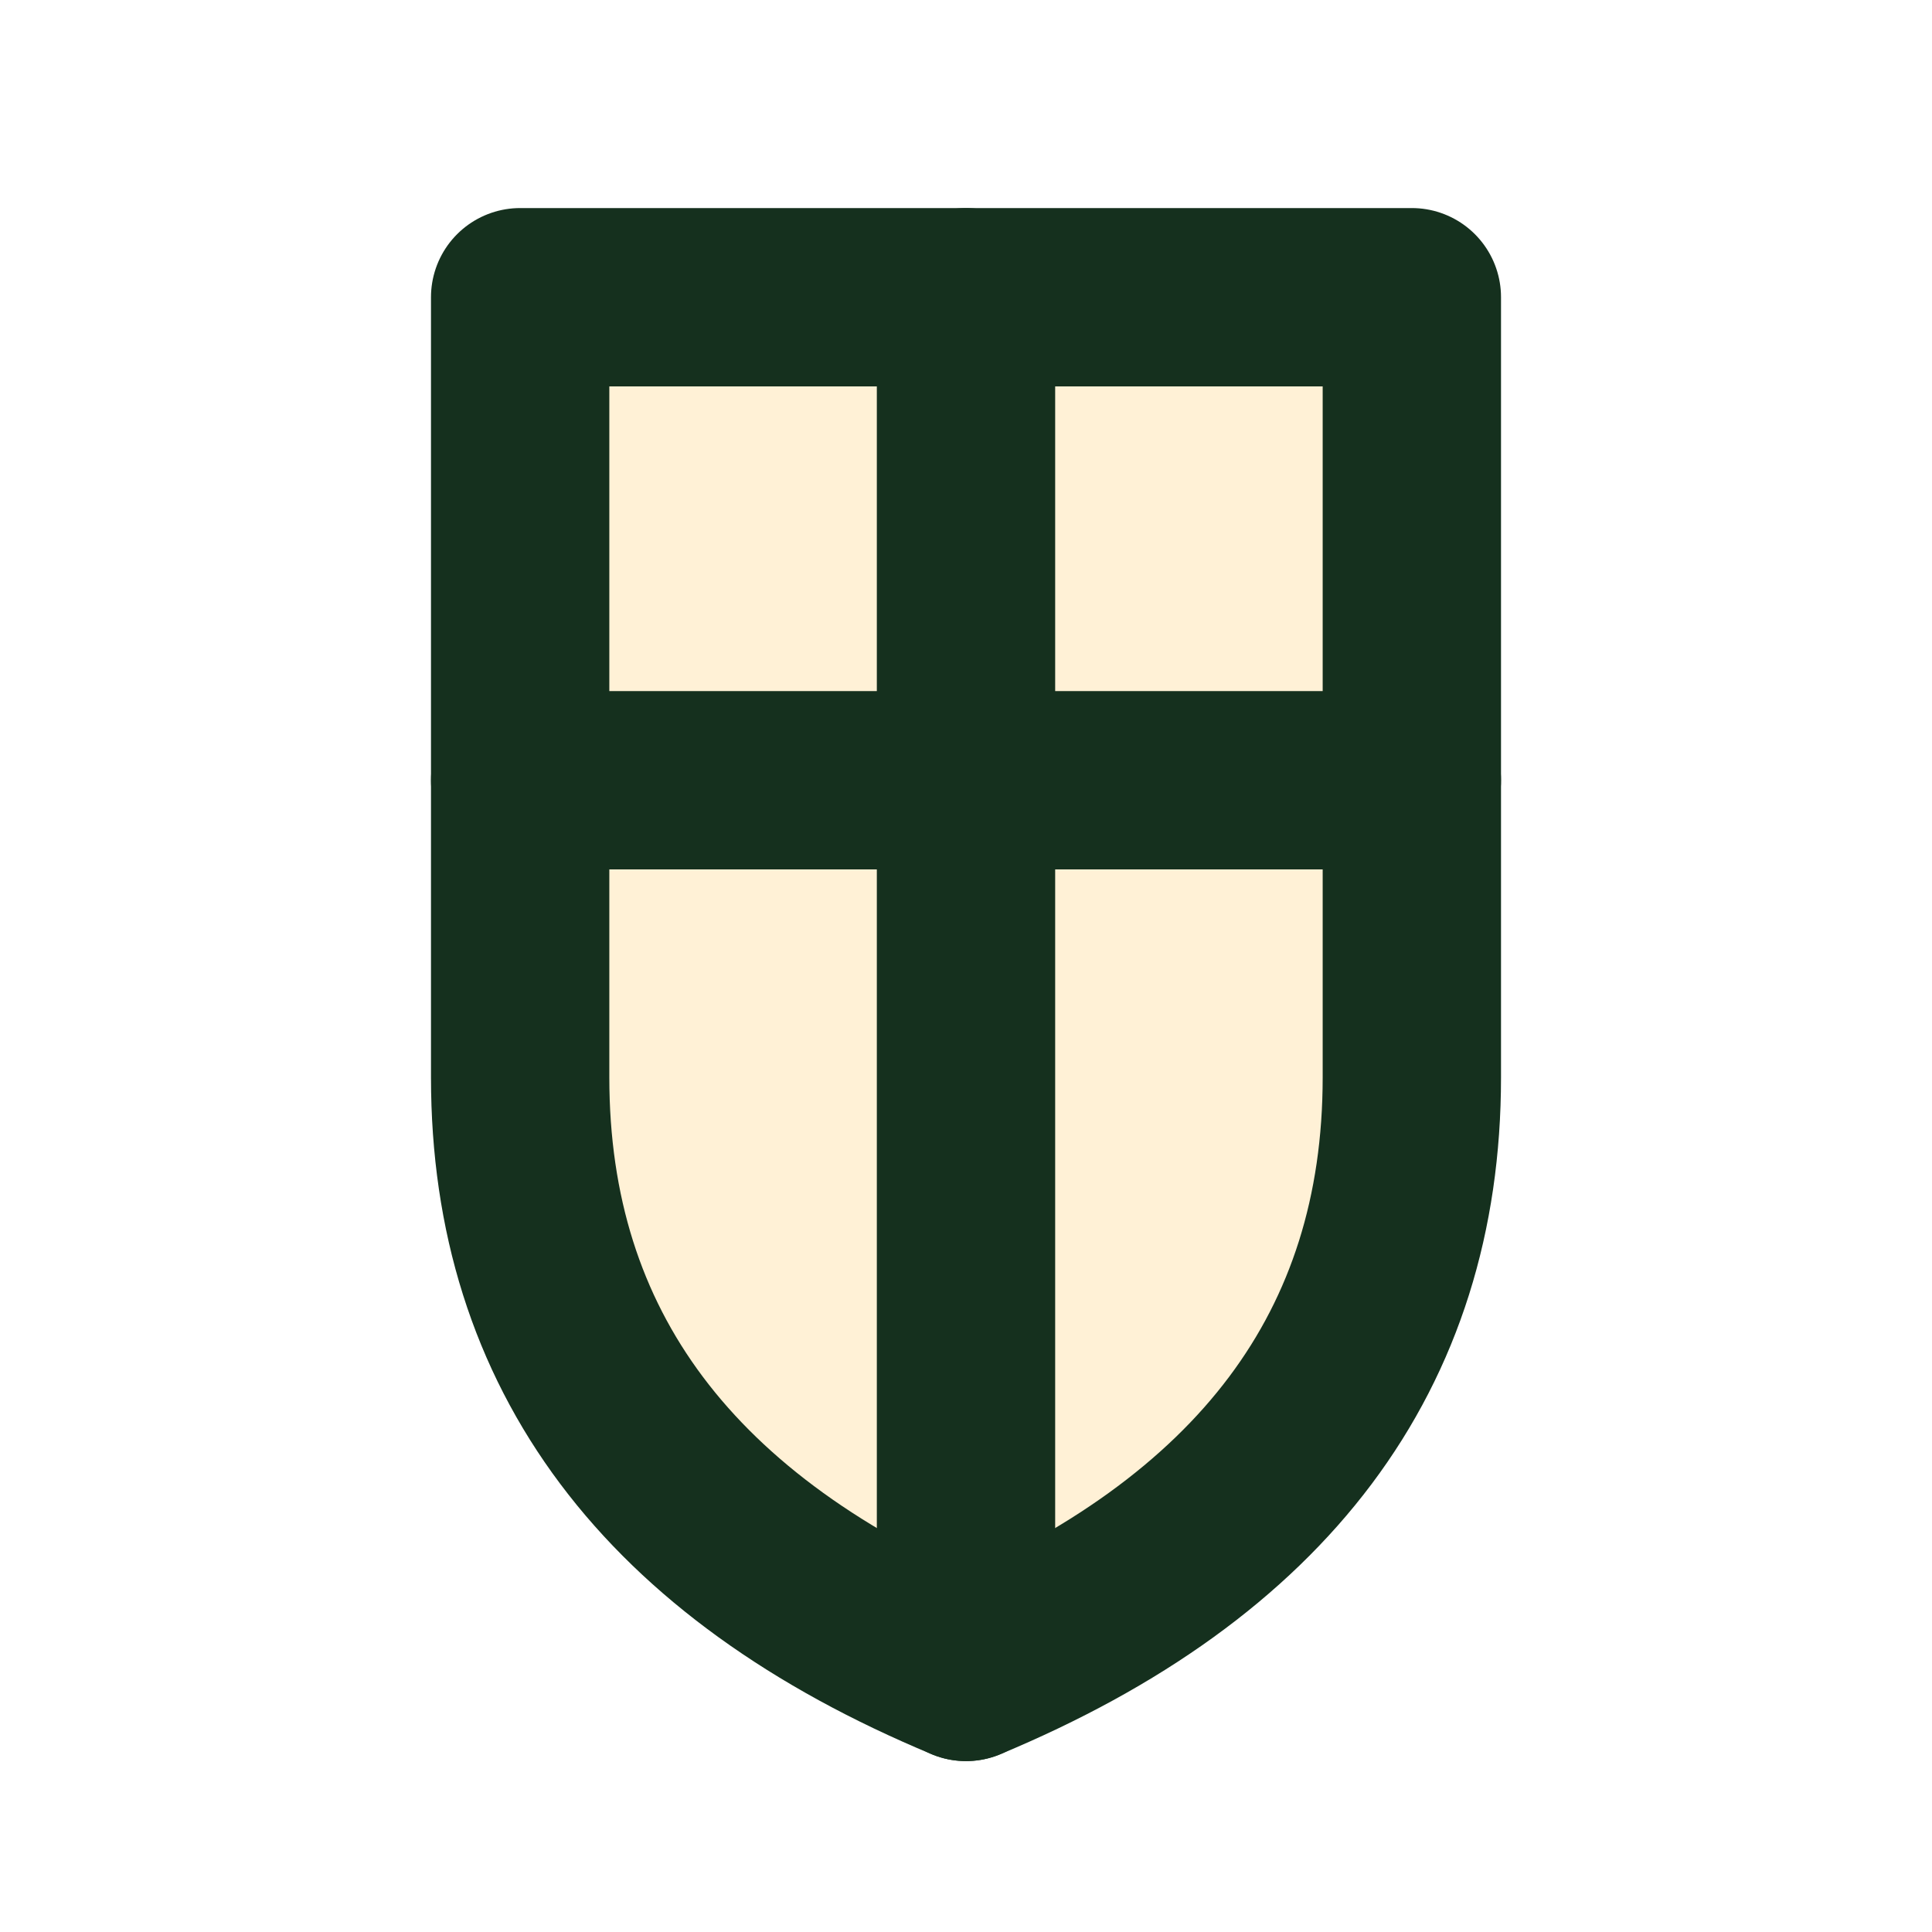
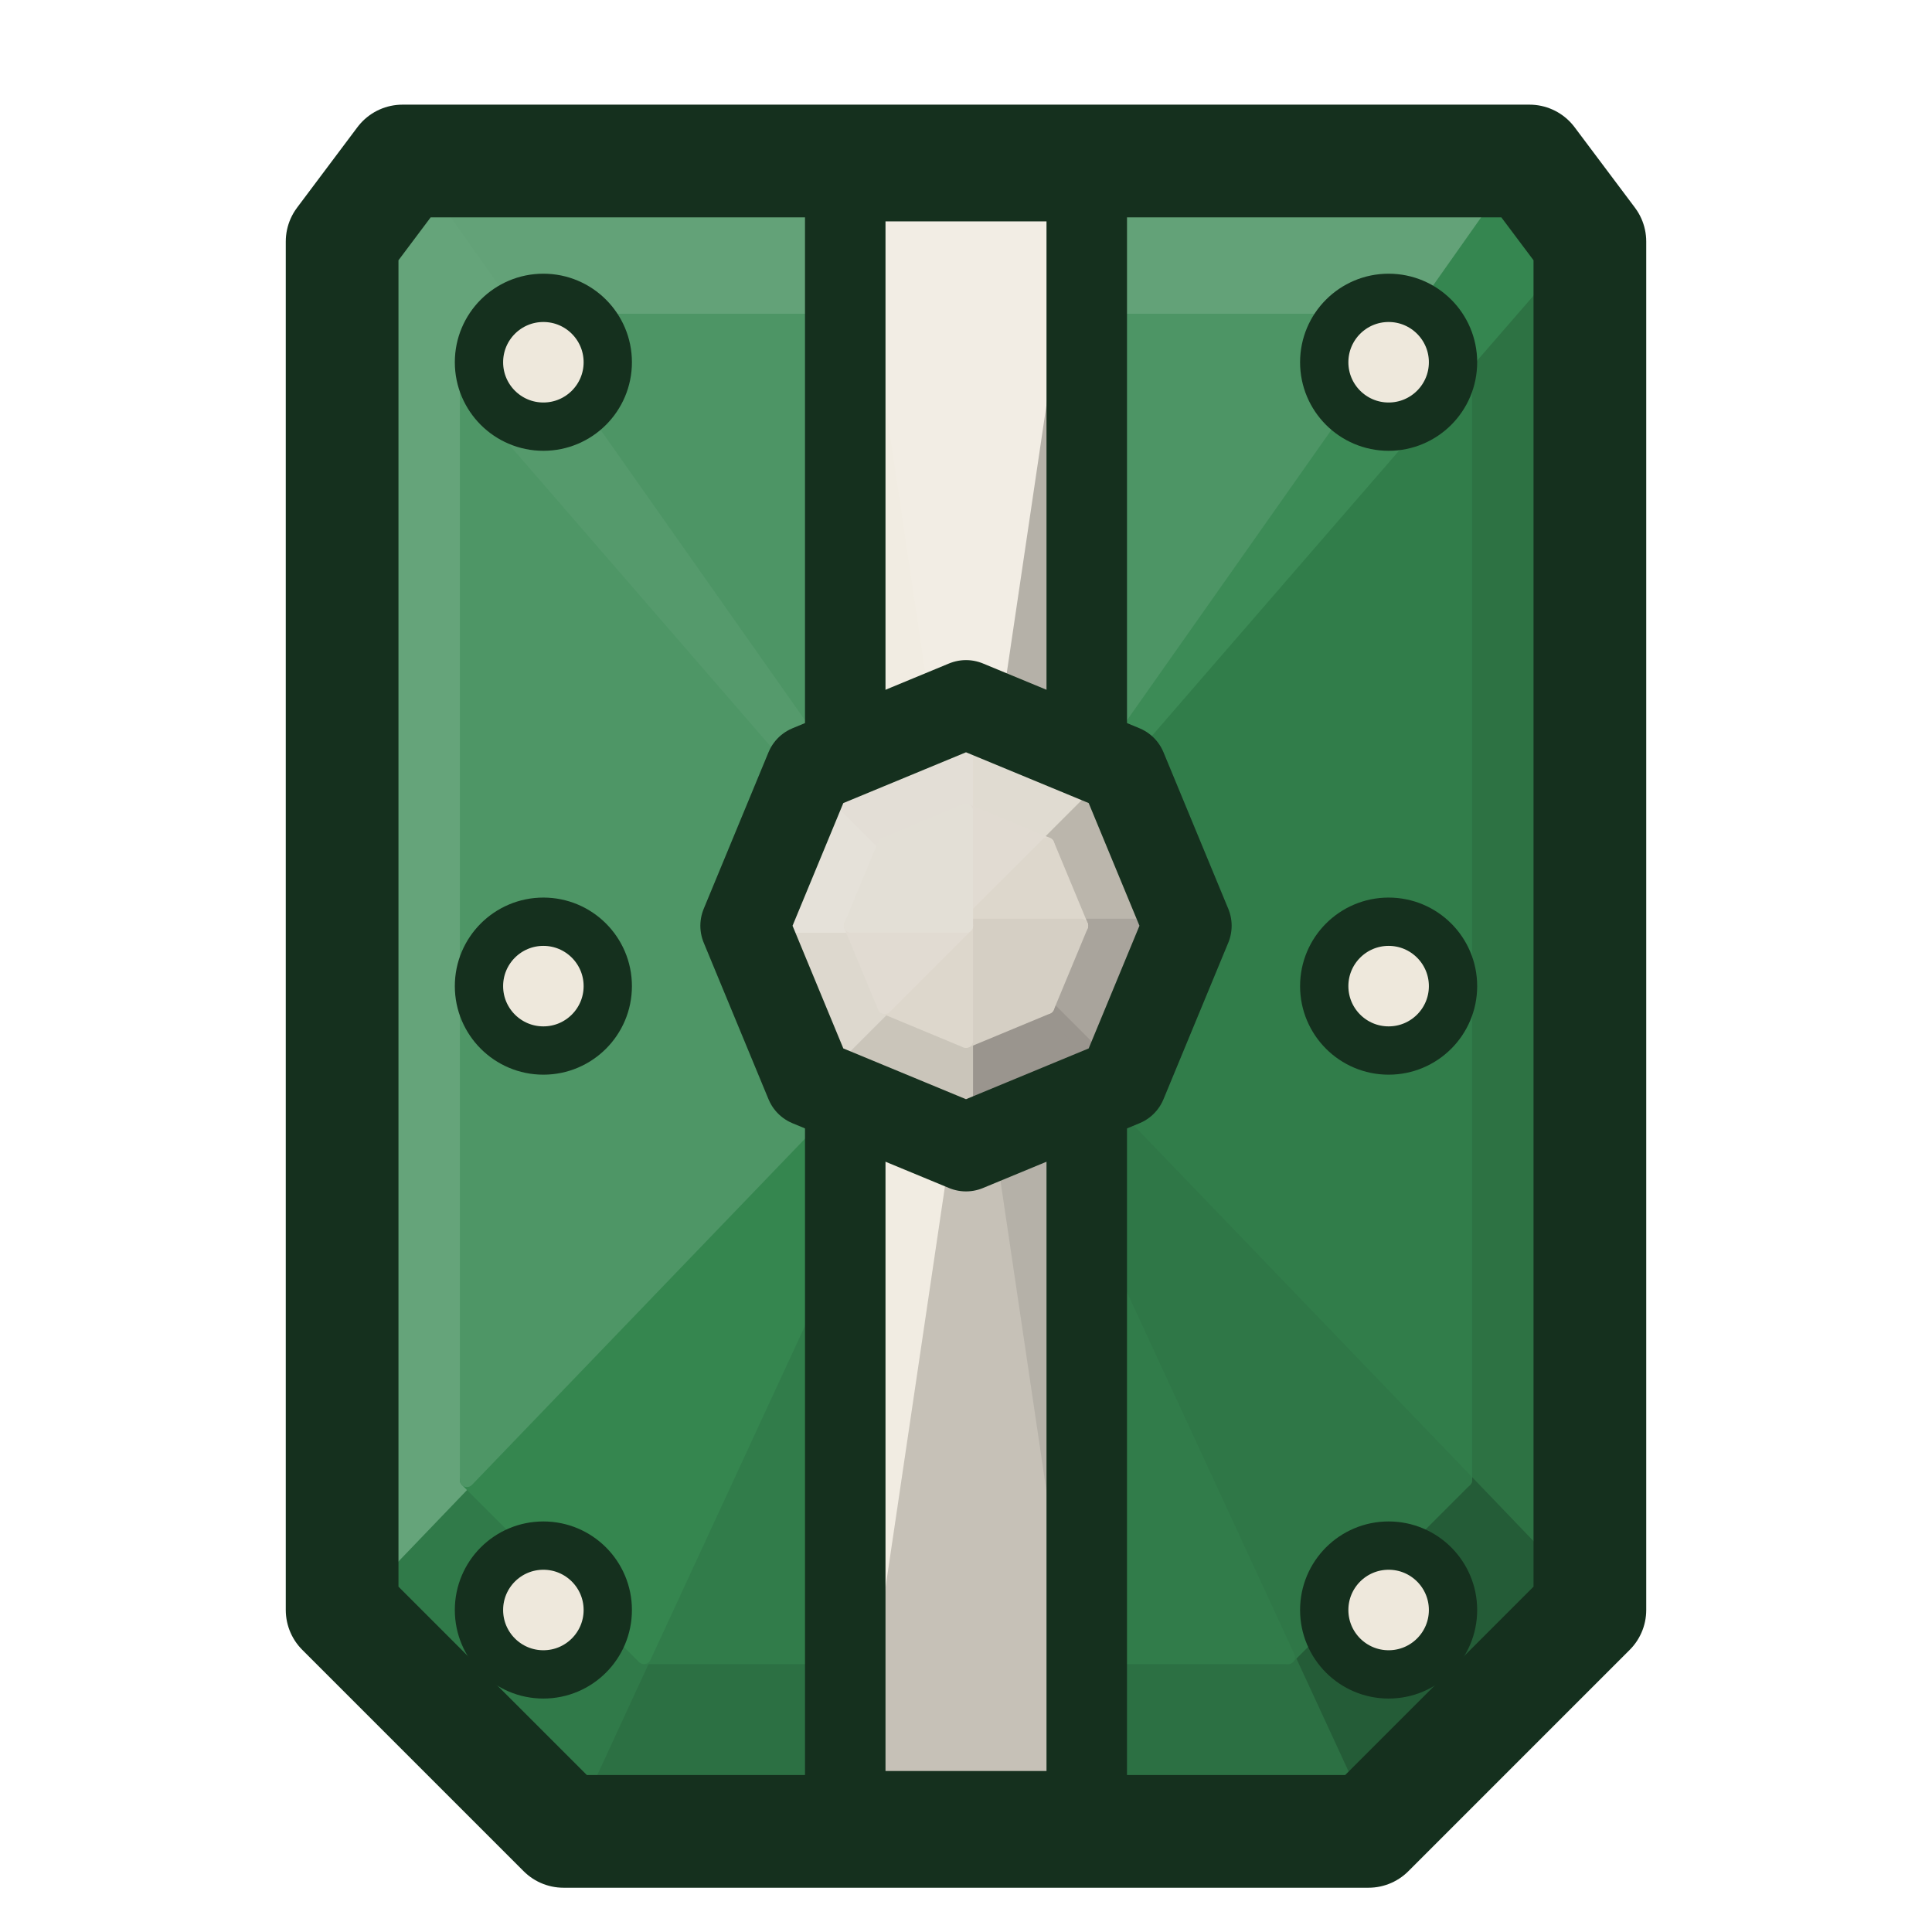
- <svg xmlns="http://www.w3.org/2000/svg" width="24" height="24" viewBox="-1 -1 26 26" fill="none" stroke="#15301E" stroke-width="2.4" stroke-linecap="round" stroke-linejoin="round">
-   <path d="M6 3 L18 3 L18 13.5 Q18 19 12 21.5 Q6 19 6 13.5 Z" fill="#FFF1D6" />
-   <path d="M12 3 L12 21.5" fill="none" />
-   <path d="M6 9.5 L18 9.5" fill="none" />
+ <svg xmlns="http://www.w3.org/2000/svg" width="48" height="48" viewBox="0 0 48 48">
+   <defs>
+     <clipPath id="bouclier_tour-c0">
+       <polygon points="10.00,4.00 38.00,4.00 39.50,6.00 39.50,40.00 34.00,45.50 14.00,45.50 8.50,40.00 8.50,6.00" />
+     </clipPath>
+     <clipPath id="bouclier_tour-c1">
+       <polygon points="21.00,4.50 27.00,4.50 27.00,45.00 21.00,45.00" />
+     </clipPath>
+     <clipPath id="bouclier_tour-c2">
+       <polygon points="24.00,17.50 27.89,19.11 29.50,23.00 27.89,26.89 24.00,28.50 20.11,26.89 18.50,23.00 20.11,19.11" />
+     </clipPath>
+   </defs>
+   <polygon points="10.00,4.00 38.00,4.00 39.50,6.00 39.50,40.00 34.00,45.50 14.00,45.50 8.50,40.00 8.50,6.00" fill="#358750" />
+   <g clip-path="url(#bouclier_tour-c0)">
+     <polygon points="10.00,4.00 38.00,4.00 35.20,7.97 12.80,7.97" fill="#63a278" stroke="#63a278" stroke-width="0.35" stroke-linejoin="round" />
+     <polygon points="38.00,4.00 39.50,6.00 36.40,9.57 35.20,7.97" fill="#358650" stroke="#358650" stroke-width="0.35" stroke-linejoin="round" />
+     <polygon points="39.50,6.00 39.50,40.00 36.40,36.77 36.40,9.57" fill="#2d7243" stroke="#2d7243" stroke-width="0.35" stroke-linejoin="round" />
+     <polygon points="39.50,40.00 34.00,45.50 32.00,41.17 36.40,36.77" fill="#245c37" stroke="#245c37" stroke-width="0.35" stroke-linejoin="round" />
+     <polygon points="34.00,45.50 14.00,45.50 16.00,41.17 32.00,41.17" fill="#2c7043" stroke="#2c7043" stroke-width="0.35" stroke-linejoin="round" />
+     <polygon points="14.00,45.50 8.50,40.00 11.60,36.77 16.00,41.17" fill="#307a49" stroke="#307a49" stroke-width="0.35" stroke-linejoin="round" />
+     <polygon points="8.50,40.00 8.50,6.00 11.60,9.57 11.60,36.77" fill="#65a47a" stroke="#65a47a" stroke-width="0.35" stroke-linejoin="round" />
+     <polygon points="8.50,6.00 10.00,4.00 12.80,7.97 11.60,9.57" fill="#65a47a" stroke="#65a47a" stroke-width="0.35" stroke-linejoin="round" />
+     <polygon points="12.80,7.97 35.20,7.97 24.00,23.88" fill="#4d9565" stroke="#4d9565" stroke-width="0.35" stroke-linejoin="round" />
+     <polygon points="35.20,7.97 36.40,9.57 24.00,23.88" fill="#3c8b56" stroke="#3c8b56" stroke-width="0.35" stroke-linejoin="round" />
+     <polygon points="36.40,9.57 36.40,36.77 24.00,23.88" fill="#317d4a" stroke="#317d4a" stroke-width="0.35" stroke-linejoin="round" />
+     <polygon points="36.40,36.77 32.00,41.17 24.00,23.88" fill="#2f7747" stroke="#2f7747" stroke-width="0.35" stroke-linejoin="round" />
+     <polygon points="32.00,41.17 16.00,41.17 24.00,23.88" fill="#317c4a" stroke="#317c4a" stroke-width="0.35" stroke-linejoin="round" />
+     <polygon points="16.00,41.17 11.60,36.77 24.00,23.88" fill="#35864f" stroke="#35864f" stroke-width="0.35" stroke-linejoin="round" />
+     <polygon points="11.60,36.77 11.60,9.57 24.00,23.88" fill="#4e9666" stroke="#4e9666" stroke-width="0.35" stroke-linejoin="round" />
+     <polygon points="11.60,9.57 12.80,7.97 24.00,23.88" fill="#559a6c" stroke="#559a6c" stroke-width="0.35" stroke-linejoin="round" />
+   </g>
+   <polygon points="10.00,4.00 38.00,4.00 39.50,6.00 39.50,40.00 34.00,45.50 14.00,45.50 8.50,40.00 8.50,6.00" fill="none" stroke="#15301E" stroke-width="2.6" stroke-linejoin="round" />
+   <polygon points="21.00,4.50 27.00,4.50 27.00,45.00 21.00,45.00" fill="#EEE8DC" />
+   <g clip-path="url(#bouclier_tour-c1)">
+     <polygon points="21.00,4.50 27.00,4.50 24.00,24.75" fill="#f2ede4" stroke="#f2ede4" stroke-width="0.35" stroke-linejoin="round" />
+     <polygon points="27.00,4.50 27.00,45.00 24.00,24.75" fill="#b5b1a8" stroke="#b5b1a8" stroke-width="0.35" stroke-linejoin="round" />
+     <polygon points="27.00,45.00 21.00,45.00 24.00,24.75" fill="#c6c1b7" stroke="#c6c1b7" stroke-width="0.35" stroke-linejoin="round" />
+     <polygon points="21.00,45.00 21.00,4.50 24.00,24.75" fill="#f1ece2" stroke="#f1ece2" stroke-width="0.35" stroke-linejoin="round" />
+   </g>
+   <polygon points="21.00,4.50 27.00,4.50 27.00,45.00 21.00,45.00" fill="none" stroke="#15301E" stroke-width="2" stroke-linejoin="round" />
+   <polygon points="24.00,17.50 27.89,19.11 29.50,23.00 27.89,26.89 24.00,28.50 20.11,26.89 18.50,23.00 20.11,19.11" fill="#dbd5ca" />
+   <g clip-path="url(#bouclier_tour-c2)">
+     <polygon points="24.00,17.50 27.89,19.11 26.02,20.98 24.00,20.14" fill="#e0dbd1" stroke="#e0dbd1" stroke-width="0.35" stroke-linejoin="round" />
+     <polygon points="27.89,19.11 29.50,23.00 26.86,23.00 26.02,20.98" fill="#bbb6ac" stroke="#bbb6ac" stroke-width="0.35" stroke-linejoin="round" />
+     <polygon points="29.50,23.00 27.89,26.89 26.02,25.02 26.86,23.00" fill="#a9a49c" stroke="#a9a49c" stroke-width="0.35" stroke-linejoin="round" />
+     <polygon points="27.89,26.89 24.00,28.50 24.00,25.86 26.02,25.02" fill="#9a958e" stroke="#9a958e" stroke-width="0.35" stroke-linejoin="round" />
+     <polygon points="24.00,28.50 20.11,26.89 21.98,25.02 24.00,25.86" fill="#cac5ba" stroke="#cac5ba" stroke-width="0.35" stroke-linejoin="round" />
+     <polygon points="20.11,26.89 18.50,23.00 21.14,23.00 21.98,25.02" fill="#ddd8ce" stroke="#ddd8ce" stroke-width="0.35" stroke-linejoin="round" />
+     <polygon points="18.50,23.00 20.11,19.11 21.98,20.98 21.14,23.00" fill="#e5e1d9" stroke="#e5e1d9" stroke-width="0.35" stroke-linejoin="round" />
+     <polygon points="20.11,19.11 24.00,17.50 24.00,20.14 21.98,20.98" fill="#e3ded6" stroke="#e3ded6" stroke-width="0.35" stroke-linejoin="round" />
+     <polygon points="24.00,20.14 26.02,20.98 24.00,23.00" fill="#e1dbd2" stroke="#e1dbd2" stroke-width="0.35" stroke-linejoin="round" />
+     <polygon points="26.02,20.98 26.86,23.00 24.00,23.00" fill="#ddd7cc" stroke="#ddd7cc" stroke-width="0.35" stroke-linejoin="round" />
+     <polygon points="26.86,23.00 26.02,25.02 24.00,23.00" fill="#d5cfc4" stroke="#d5cfc4" stroke-width="0.35" stroke-linejoin="round" />
+     <polygon points="26.02,25.02 24.00,25.86 24.00,23.00" fill="#d5cfc4" stroke="#d5cfc4" stroke-width="0.35" stroke-linejoin="round" />
+     <polygon points="24.00,25.86 21.98,25.02 24.00,23.00" fill="#ddd7cc" stroke="#ddd7cc" stroke-width="0.35" stroke-linejoin="round" />
+     <polygon points="21.98,25.02 21.14,23.00 24.00,23.00" fill="#e1dbd2" stroke="#e1dbd2" stroke-width="0.35" stroke-linejoin="round" />
+     <polygon points="21.14,23.00 21.98,20.98 24.00,23.00" fill="#e3dfd6" stroke="#e3dfd6" stroke-width="0.35" stroke-linejoin="round" />
+     <polygon points="21.98,20.98 24.00,20.14 24.00,23.00" fill="#e3dfd6" stroke="#e3dfd6" stroke-width="0.35" stroke-linejoin="round" />
+   </g>
+   <polygon points="24.00,17.50 27.89,19.11 29.50,23.00 27.89,26.89 24.00,28.50 20.11,26.89 18.50,23.00 20.11,19.11" fill="none" stroke="#15301E" stroke-width="2.2" stroke-linejoin="round" />
+   <circle cx="13.5" cy="9" r="1.6" fill="#EEE8DC" stroke="#15301E" stroke-width="1.2" />
+   <circle cx="34.5" cy="9" r="1.6" fill="#EEE8DC" stroke="#15301E" stroke-width="1.2" />
+   <circle cx="13.5" cy="40" r="1.6" fill="#EEE8DC" stroke="#15301E" stroke-width="1.2" />
+   <circle cx="34.5" cy="40" r="1.6" fill="#EEE8DC" stroke="#15301E" stroke-width="1.2" />
+   <circle cx="13.5" cy="24.5" r="1.6" fill="#EEE8DC" stroke="#15301E" stroke-width="1.2" />
+   <circle cx="34.5" cy="24.5" r="1.6" fill="#EEE8DC" stroke="#15301E" stroke-width="1.2" />
+   <polygon points="10.00,4.00 38.00,4.00 39.50,6.00 39.50,40.00 34.00,45.50 14.00,45.50 8.50,40.00 8.50,6.00" fill="none" stroke="#15301E" stroke-width="2.8" stroke-linejoin="round" />
</svg>
